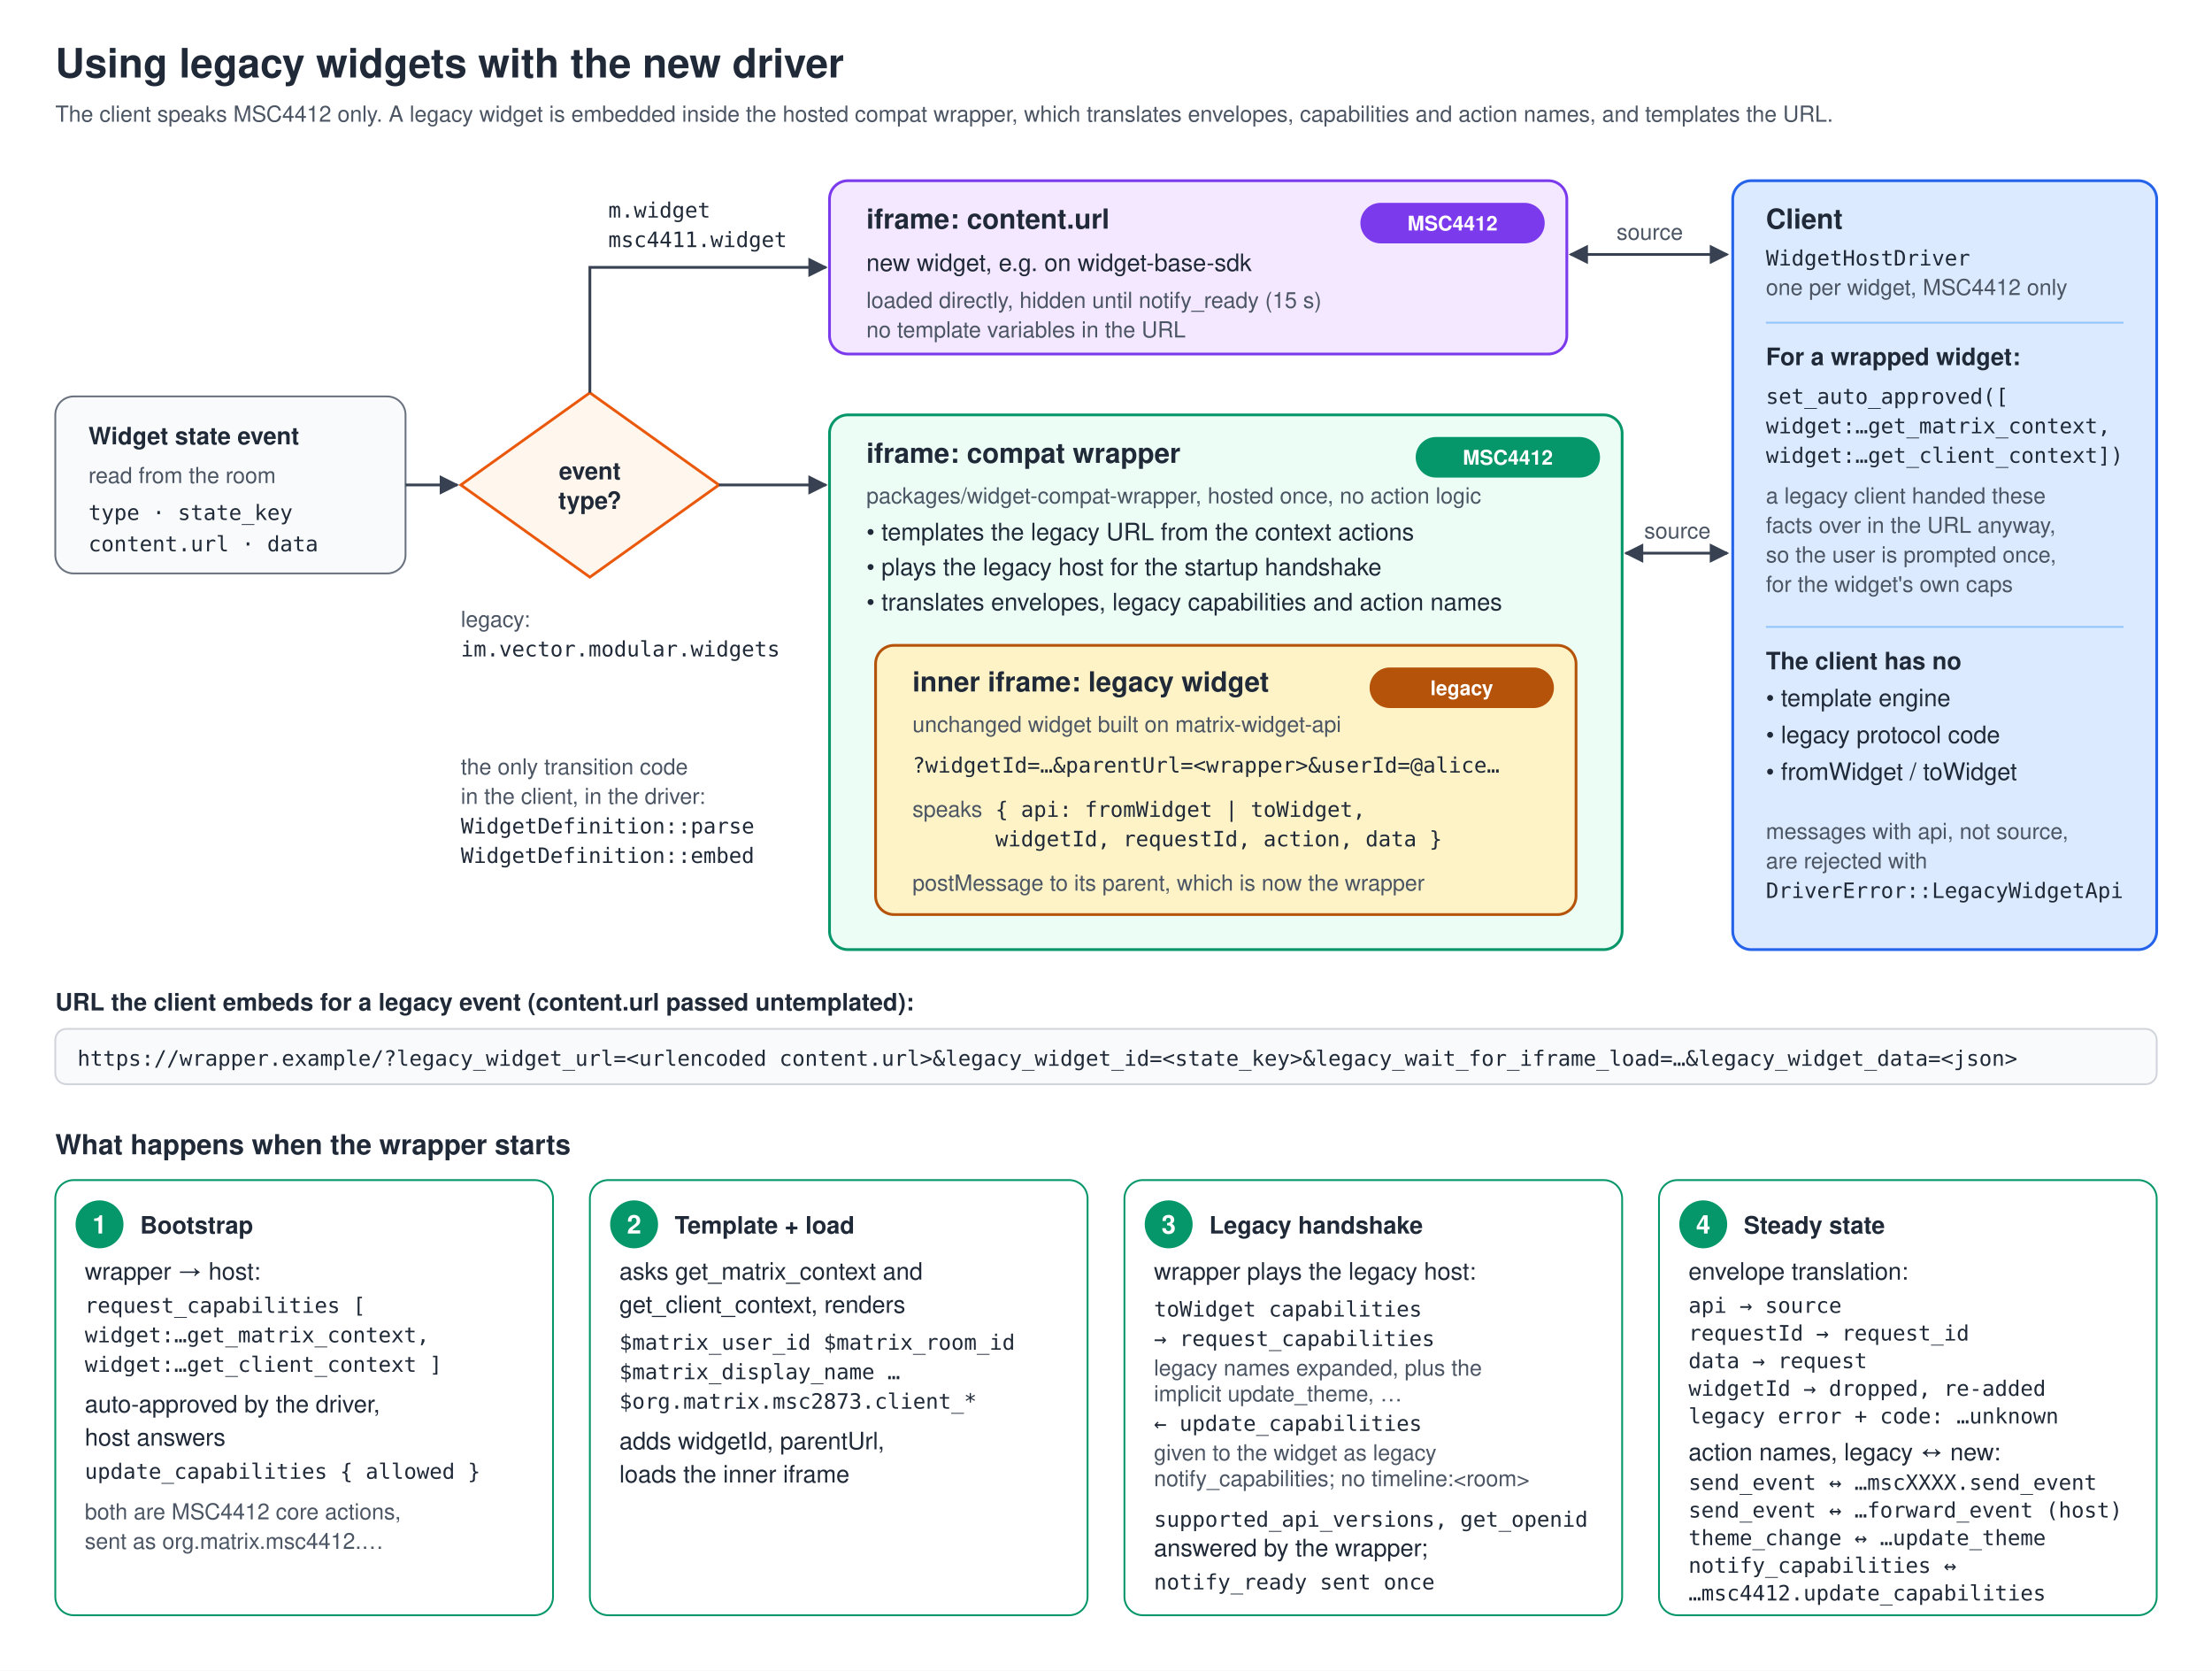
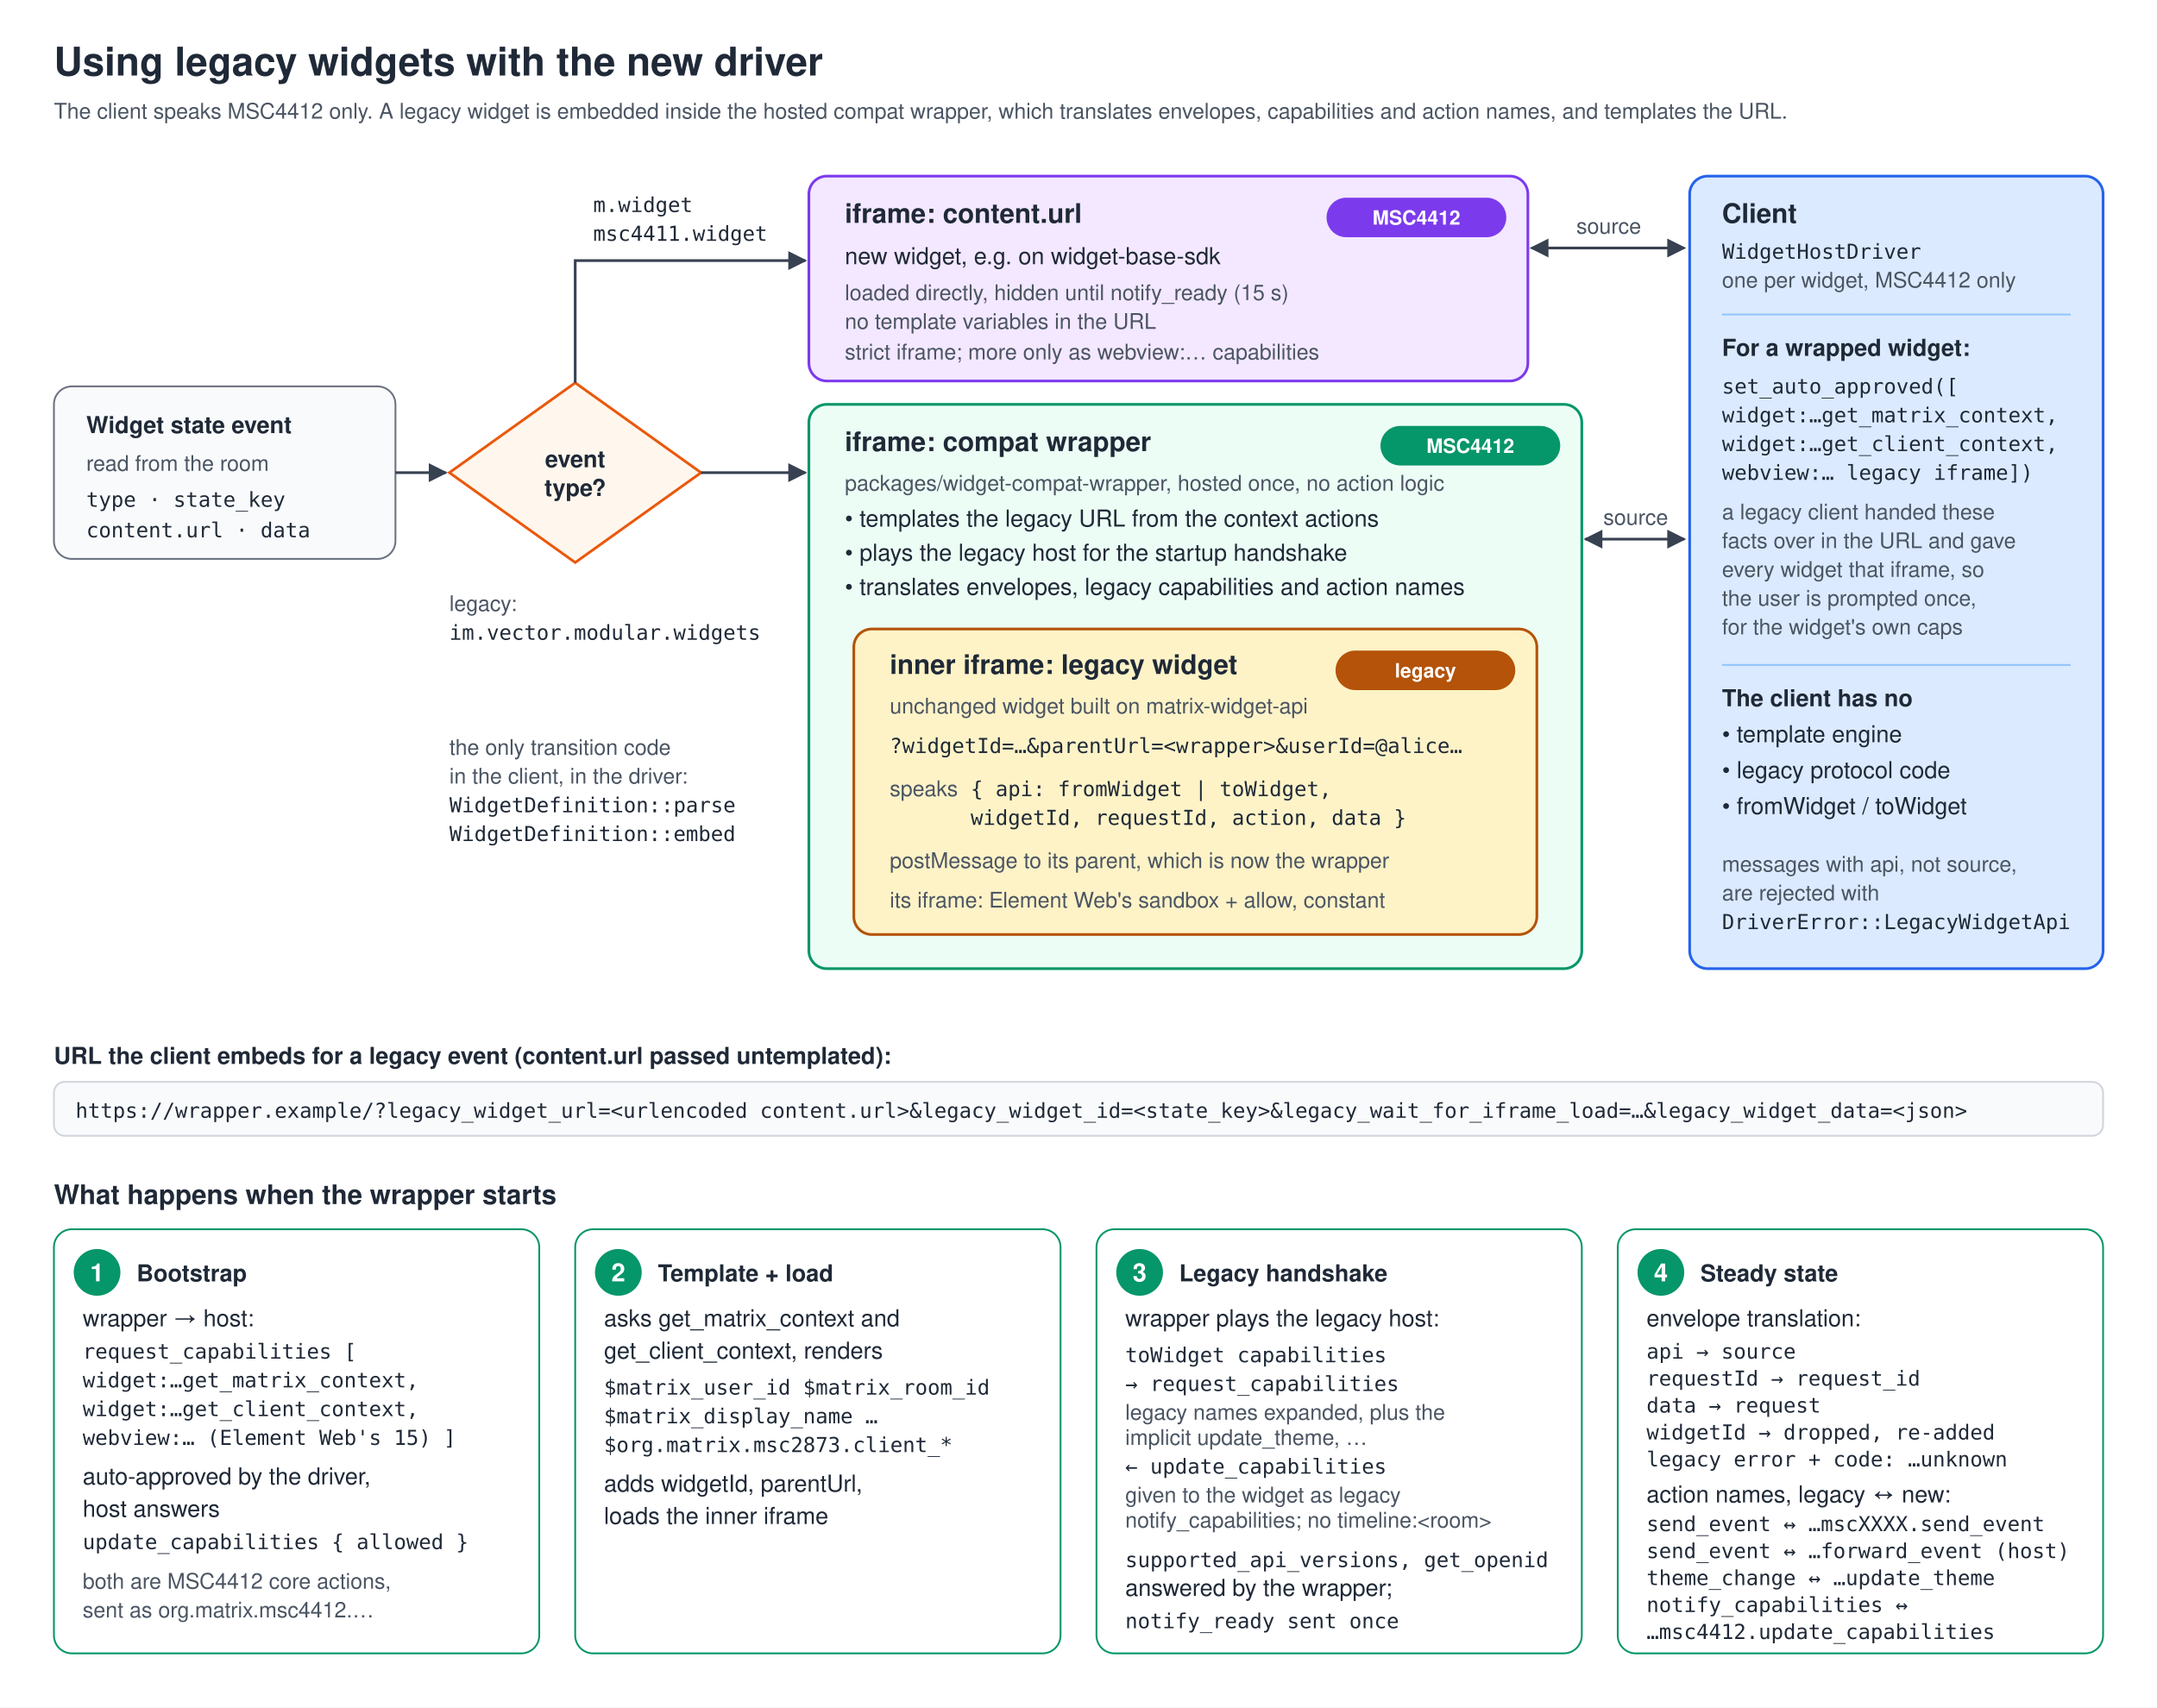
- <svg xmlns="http://www.w3.org/2000/svg" viewBox="0 0 1200 906" width="1200" height="906" font-family="-apple-system, 'Segoe UI', Helvetica, Arial, sans-serif">
+ <svg xmlns="http://www.w3.org/2000/svg" viewBox="0 0 1200 950" width="1200" height="950" font-family="-apple-system, 'Segoe UI', Helvetica, Arial, sans-serif">
  <style>
    text { fill: #1f2937; white-space: pre; }
    .h1 { font-size: 22px; font-weight: 700; }
    .h2 { font-size: 15px; font-weight: 700; }
    .b { font-size: 13px; }
    .bb { font-size: 13px; font-weight: 700; }
    .s { font-size: 12px; fill: #4b5563; }
    .m { font-family: ui-monospace, SFMono-Regular, Menlo, monospace; font-size: 11.5px; }
    .badge { font-size: 11px; font-weight: 700; fill: #ffffff; }
    .num { font-size: 14px; font-weight: 700; fill: #ffffff; }
  </style>
  <defs>
    <marker id="arr" viewBox="0 0 10 10" refX="9" refY="5" markerWidth="7" markerHeight="7" orient="auto-start-reverse">
      <path d="M0,0 L10,5 L0,10 z" fill="#374151" />
    </marker>
  </defs>
-   <rect width="1200" height="906" fill="#ffffff" />
+   <rect width="1200" height="950" fill="#ffffff" />
  <text x="30" y="42" class="h1">Using legacy widgets with the new driver</text>
  <text x="30" y="66" class="s">The client speaks MSC4412 only. A legacy widget is embedded inside the hosted compat wrapper, which translates envelopes, capabilities and action names, and templates the URL.</text>
  <rect x="30" y="215" width="190" height="96" rx="10" fill="#f9fafb" stroke="#6b7280" />
  <text x="48" y="241" class="bb">Widget state event</text>
  <text x="48" y="262" class="s">read from the room</text>
  <text x="48" y="282" class="m">type · state_key</text>
  <text x="48" y="299" class="m">content.url · data</text>
  <polygon points="320,213 390,263 320,313 250,263" fill="#fff7ed" stroke="#ea580c" stroke-width="1.5" />
  <text x="320" y="260" class="bb" text-anchor="middle">event</text>
  <text x="320" y="276" class="bb" text-anchor="middle">type?</text>
  <line x1="220" y1="263" x2="248" y2="263" stroke="#374151" stroke-width="1.5" marker-end="url(#arr)" />
  <text x="250" y="420" class="s">the only transition code</text>
  <text x="250" y="436" class="s">in the client, in the driver:</text>
  <text x="250" y="452" class="m">WidgetDefinition::parse</text>
  <text x="250" y="468" class="m">WidgetDefinition::embed</text>
  <polyline points="320,213 320,145 448,145" fill="none" stroke="#374151" stroke-width="1.5" marker-end="url(#arr)" />
  <text x="330" y="118" class="m">m.widget</text>
  <text x="330" y="134" class="m">msc4411.widget</text>
-   <rect x="450" y="98" width="400" height="94" rx="10" fill="#f3e8ff" stroke="#7c3aed" stroke-width="1.5" />
+   <rect x="450" y="98" width="400" height="114" rx="10" fill="#f3e8ff" stroke="#7c3aed" stroke-width="1.5" />
  <text x="470" y="124" class="h2">iframe: content.url</text>
  <rect x="738" y="110" width="100" height="22" rx="11" fill="#7c3aed" />
  <text x="788" y="125" class="badge" text-anchor="middle">MSC4412</text>
  <text x="470" y="147" class="b">new widget, e.g. on widget-base-sdk</text>
  <text x="470" y="167" class="s">loaded directly, hidden until notify_ready (15 s)</text>
  <text x="470" y="183" class="s">no template variables in the URL</text>
+   <text x="470" y="200" class="s">strict iframe; more only as webview:… capabilities</text>
  <polyline points="390,263 448,263" fill="none" stroke="#374151" stroke-width="1.5" marker-end="url(#arr)" />
  <text x="250" y="340" class="s">legacy:</text>
  <text x="250" y="356" class="m">im.vector.modular.widgets</text>
-   <rect x="450" y="225" width="430" height="290" rx="10" fill="#ecfdf5" stroke="#059669" stroke-width="1.5" />
+   <rect x="450" y="225" width="430" height="314" rx="10" fill="#ecfdf5" stroke="#059669" stroke-width="1.5" />
  <text x="470" y="251" class="h2">iframe: compat wrapper</text>
  <rect x="768" y="237" width="100" height="22" rx="11" fill="#059669" />
  <text x="818" y="252" class="badge" text-anchor="middle">MSC4412</text>
  <text x="470" y="273" class="s">packages/widget-compat-wrapper, hosted once, no action logic</text>
  <text x="470" y="293" class="b">• templates the legacy URL from the context actions</text>
  <text x="470" y="312" class="b">• plays the legacy host for the startup handshake</text>
  <text x="470" y="331" class="b">• translates envelopes, legacy capabilities and action names</text>
-   <rect x="475" y="350" width="380" height="146" rx="10" fill="#fef3c7" stroke="#b45309" stroke-width="1.5" />
+   <rect x="475" y="350" width="380" height="170" rx="10" fill="#fef3c7" stroke="#b45309" stroke-width="1.5" />
  <text x="495" y="375" class="h2">inner iframe: legacy widget</text>
  <rect x="743" y="362" width="100" height="22" rx="11" fill="#b45309" />
  <text x="793" y="377" class="badge" text-anchor="middle">legacy</text>
  <text x="495" y="397" class="s">unchanged widget built on matrix-widget-api</text>
  <text x="495" y="419" class="m">?widgetId=…&amp;parentUrl=&lt;wrapper&gt;&amp;userId=@alice…</text>
  <text x="495" y="443" class="s">speaks</text>
  <text x="540" y="443" class="m">{ api: fromWidget | toWidget,</text>
  <text x="540" y="459" class="m">  widgetId, requestId, action, data }</text>
  <text x="495" y="483" class="s">postMessage to its parent, which is now the wrapper</text>
-   <rect x="940" y="98" width="230" height="417" rx="10" fill="#dbeafe" stroke="#2563eb" stroke-width="1.5" />
+   <text x="495" y="505" class="s">its iframe: Element Web's sandbox + allow, constant</text>
+   <rect x="940" y="98" width="230" height="441" rx="10" fill="#dbeafe" stroke="#2563eb" stroke-width="1.5" />
  <text x="958" y="124" class="h2">Client</text>
  <text x="958" y="144" class="m">WidgetHostDriver</text>
  <text x="958" y="160" class="s">one per widget, MSC4412 only</text>
  <line x1="958" y1="175" x2="1152" y2="175" stroke="#93c5fd" />
  <text x="958" y="198" class="bb">For a wrapped widget:</text>
  <text x="958" y="219" class="m">set_auto_approved([</text>
  <text x="958" y="235" class="m">widget:…get_matrix_context,</text>
-   <text x="958" y="251" class="m">widget:…get_client_context])</text>
-   <text x="958" y="273" class="s">a legacy client handed these</text>
-   <text x="958" y="289" class="s">facts over in the URL anyway,</text>
-   <text x="958" y="305" class="s">so the user is prompted once,</text>
-   <text x="958" y="321" class="s">for the widget's own caps</text>
-   <line x1="958" y1="340" x2="1152" y2="340" stroke="#93c5fd" />
-   <text x="958" y="363" class="bb">The client has no</text>
-   <text x="958" y="383" class="b">• template engine</text>
-   <text x="958" y="403" class="b">• legacy protocol code</text>
-   <text x="958" y="423" class="b">• fromWidget / toWidget</text>
-   <text x="958" y="455" class="s">messages with api, not source,</text>
-   <text x="958" y="471" class="s">are rejected with</text>
-   <text x="958" y="487" class="m">DriverError::LegacyWidgetApi</text>
+   <text x="958" y="251" class="m">widget:…get_client_context,</text>
+   <text x="958" y="267" class="m">webview:… legacy iframe])</text>
+   <text x="958" y="289" class="s">a legacy client handed these</text>
+   <text x="958" y="305" class="s">facts over in the URL and gave</text>
+   <text x="958" y="321" class="s">every widget that iframe, so</text>
+   <text x="958" y="337" class="s">the user is prompted once,</text>
+   <text x="958" y="353" class="s">for the widget's own caps</text>
+   <line x1="958" y1="370" x2="1152" y2="370" stroke="#93c5fd" />
+   <text x="958" y="393" class="bb">The client has no</text>
+   <text x="958" y="413" class="b">• template engine</text>
+   <text x="958" y="433" class="b">• legacy protocol code</text>
+   <text x="958" y="453" class="b">• fromWidget / toWidget</text>
+   <text x="958" y="485" class="s">messages with api, not source,</text>
+   <text x="958" y="501" class="s">are rejected with</text>
+   <text x="958" y="517" class="m">DriverError::LegacyWidgetApi</text>
  <line x1="852" y1="138" x2="937" y2="138" stroke="#374151" stroke-width="1.5" marker-end="url(#arr)" marker-start="url(#arr)" />
  <text x="895" y="130" class="s" text-anchor="middle">source</text>
  <line x1="882" y1="300" x2="937" y2="300" stroke="#374151" stroke-width="1.5" marker-end="url(#arr)" marker-start="url(#arr)" />
  <text x="910" y="292" class="s" text-anchor="middle">source</text>
-   <text x="30" y="548" class="bb">URL the client embeds for a legacy event (content.url passed untemplated):</text>
-   <rect x="30" y="558" width="1140" height="30" rx="6" fill="#f9fafb" stroke="#d1d5db" />
-   <text x="42" y="578" class="m">https://wrapper.example/?legacy_widget_url=&lt;urlencoded content.url&gt;&amp;legacy_widget_id=&lt;state_key&gt;&amp;legacy_wait_for_iframe_load=…&amp;legacy_widget_data=&lt;json&gt;</text>
-   <text x="30" y="626" class="h2">What happens when the wrapper starts</text>
-   <rect x="30" y="640" width="270" height="236" rx="10" fill="#ffffff" stroke="#059669" />
-   <circle cx="54" cy="664" r="13" fill="#059669" />
-   <text x="54" y="669" class="num" text-anchor="middle">1</text>
-   <text x="76" y="669" class="bb">Bootstrap</text>
-   <text x="46" y="694" class="b">wrapper → host:</text>
-   <text x="46" y="712" class="m">request_capabilities [</text>
-   <text x="46" y="728" class="m">  widget:…get_matrix_context,</text>
-   <text x="46" y="744" class="m">  widget:…get_client_context ]</text>
-   <text x="46" y="766" class="b">auto-approved by the driver,</text>
-   <text x="46" y="784" class="b">host answers</text>
-   <text x="46" y="802" class="m">update_capabilities { allowed }</text>
-   <text x="46" y="824" class="s">both are MSC4412 core actions,</text>
-   <text x="46" y="840" class="s">sent as org.matrix.msc4412.…</text>
-   <rect x="320" y="640" width="270" height="236" rx="10" fill="#ffffff" stroke="#059669" />
-   <circle cx="344" cy="664" r="13" fill="#059669" />
-   <text x="344" y="669" class="num" text-anchor="middle">2</text>
-   <text x="366" y="669" class="bb">Template + load</text>
-   <text x="336" y="694" class="b">asks get_matrix_context and</text>
-   <text x="336" y="712" class="b">get_client_context, renders</text>
-   <text x="336" y="732" class="m">$matrix_user_id  $matrix_room_id</text>
-   <text x="336" y="748" class="m">$matrix_display_name  …</text>
-   <text x="336" y="764" class="m">$org.matrix.msc2873.client_*</text>
-   <text x="336" y="786" class="b">adds widgetId, parentUrl,</text>
-   <text x="336" y="804" class="b">loads the inner iframe</text>
-   <rect x="610" y="640" width="270" height="236" rx="10" fill="#ffffff" stroke="#059669" />
-   <circle cx="634" cy="664" r="13" fill="#059669" />
-   <text x="634" y="669" class="num" text-anchor="middle">3</text>
-   <text x="656" y="669" class="bb">Legacy handshake</text>
-   <text x="626" y="694" class="b">wrapper plays the legacy host:</text>
-   <text x="626" y="714" class="m">toWidget capabilities</text>
-   <text x="626" y="730" class="m">  → request_capabilities</text>
-   <text x="626" y="746" class="s">      legacy names expanded, plus the</text>
-   <text x="626" y="760" class="s">      implicit update_theme, …</text>
-   <text x="626" y="776" class="m">  ← update_capabilities</text>
-   <text x="626" y="792" class="s">      given to the widget as legacy</text>
-   <text x="626" y="806" class="s">      notify_capabilities; no timeline:&lt;room&gt;</text>
-   <text x="626" y="828" class="m">supported_api_versions, get_openid</text>
-   <text x="626" y="844" class="b">answered by the wrapper;</text>
-   <text x="626" y="862" class="m">notify_ready <tspan>sent once</tspan>
+   <text x="30" y="592" class="bb">URL the client embeds for a legacy event (content.url passed untemplated):</text>
+   <rect x="30" y="602" width="1140" height="30" rx="6" fill="#f9fafb" stroke="#d1d5db" />
+   <text x="42" y="622" class="m">https://wrapper.example/?legacy_widget_url=&lt;urlencoded content.url&gt;&amp;legacy_widget_id=&lt;state_key&gt;&amp;legacy_wait_for_iframe_load=…&amp;legacy_widget_data=&lt;json&gt;</text>
+   <text x="30" y="670" class="h2">What happens when the wrapper starts</text>
+   <rect x="30" y="684" width="270" height="236" rx="10" fill="#ffffff" stroke="#059669" />
+   <circle cx="54" cy="708" r="13" fill="#059669" />
+   <text x="54" y="713" class="num" text-anchor="middle">1</text>
+   <text x="76" y="713" class="bb">Bootstrap</text>
+   <text x="46" y="738" class="b">wrapper → host:</text>
+   <text x="46" y="756" class="m">request_capabilities [</text>
+   <text x="46" y="772" class="m">  widget:…get_matrix_context,</text>
+   <text x="46" y="788" class="m">  widget:…get_client_context,</text>
+   <text x="46" y="804" class="m">  webview:… (Element Web's 15) ]</text>
+   <text x="46" y="826" class="b">auto-approved by the driver,</text>
+   <text x="46" y="844" class="b">host answers</text>
+   <text x="46" y="862" class="m">update_capabilities { allowed }</text>
+   <text x="46" y="884" class="s">both are MSC4412 core actions,</text>
+   <text x="46" y="900" class="s">sent as org.matrix.msc4412.…</text>
+   <rect x="320" y="684" width="270" height="236" rx="10" fill="#ffffff" stroke="#059669" />
+   <circle cx="344" cy="708" r="13" fill="#059669" />
+   <text x="344" y="713" class="num" text-anchor="middle">2</text>
+   <text x="366" y="713" class="bb">Template + load</text>
+   <text x="336" y="738" class="b">asks get_matrix_context and</text>
+   <text x="336" y="756" class="b">get_client_context, renders</text>
+   <text x="336" y="776" class="m">$matrix_user_id  $matrix_room_id</text>
+   <text x="336" y="792" class="m">$matrix_display_name  …</text>
+   <text x="336" y="808" class="m">$org.matrix.msc2873.client_*</text>
+   <text x="336" y="830" class="b">adds widgetId, parentUrl,</text>
+   <text x="336" y="848" class="b">loads the inner iframe</text>
+   <rect x="610" y="684" width="270" height="236" rx="10" fill="#ffffff" stroke="#059669" />
+   <circle cx="634" cy="708" r="13" fill="#059669" />
+   <text x="634" y="713" class="num" text-anchor="middle">3</text>
+   <text x="656" y="713" class="bb">Legacy handshake</text>
+   <text x="626" y="738" class="b">wrapper plays the legacy host:</text>
+   <text x="626" y="758" class="m">toWidget capabilities</text>
+   <text x="626" y="774" class="m">  → request_capabilities</text>
+   <text x="626" y="790" class="s">      legacy names expanded, plus the</text>
+   <text x="626" y="804" class="s">      implicit update_theme, …</text>
+   <text x="626" y="820" class="m">  ← update_capabilities</text>
+   <text x="626" y="836" class="s">      given to the widget as legacy</text>
+   <text x="626" y="850" class="s">      notify_capabilities; no timeline:&lt;room&gt;</text>
+   <text x="626" y="872" class="m">supported_api_versions, get_openid</text>
+   <text x="626" y="888" class="b">answered by the wrapper;</text>
+   <text x="626" y="906" class="m">notify_ready <tspan>sent once</tspan>
  </text>
-   <rect x="900" y="640" width="270" height="236" rx="10" fill="#ffffff" stroke="#059669" />
-   <circle cx="924" cy="664" r="13" fill="#059669" />
-   <text x="924" y="669" class="num" text-anchor="middle">4</text>
-   <text x="946" y="669" class="bb">Steady state</text>
-   <text x="916" y="694" class="b">envelope translation:</text>
-   <text x="916" y="712" class="m">api       → source</text>
-   <text x="916" y="727" class="m">requestId → request_id</text>
-   <text x="916" y="742" class="m">data      → request</text>
-   <text x="916" y="757" class="m">widgetId  → dropped, re-added</text>
-   <text x="916" y="772" class="m">legacy error + code: …unknown</text>
-   <text x="916" y="792" class="b">action names, legacy ↔ new:</text>
-   <text x="916" y="808" class="m">send_event ↔ …mscXXXX.send_event</text>
-   <text x="916" y="823" class="m">send_event ↔ …forward_event (host)</text>
-   <text x="916" y="838" class="m">theme_change ↔ …update_theme</text>
-   <text x="916" y="853" class="m">notify_capabilities ↔</text>
-   <text x="916" y="868" class="m">  …msc4412.update_capabilities</text>
+   <rect x="900" y="684" width="270" height="236" rx="10" fill="#ffffff" stroke="#059669" />
+   <circle cx="924" cy="708" r="13" fill="#059669" />
+   <text x="924" y="713" class="num" text-anchor="middle">4</text>
+   <text x="946" y="713" class="bb">Steady state</text>
+   <text x="916" y="738" class="b">envelope translation:</text>
+   <text x="916" y="756" class="m">api       → source</text>
+   <text x="916" y="771" class="m">requestId → request_id</text>
+   <text x="916" y="786" class="m">data      → request</text>
+   <text x="916" y="801" class="m">widgetId  → dropped, re-added</text>
+   <text x="916" y="816" class="m">legacy error + code: …unknown</text>
+   <text x="916" y="836" class="b">action names, legacy ↔ new:</text>
+   <text x="916" y="852" class="m">send_event ↔ …mscXXXX.send_event</text>
+   <text x="916" y="867" class="m">send_event ↔ …forward_event (host)</text>
+   <text x="916" y="882" class="m">theme_change ↔ …update_theme</text>
+   <text x="916" y="897" class="m">notify_capabilities ↔</text>
+   <text x="916" y="912" class="m">  …msc4412.update_capabilities</text>
</svg>
